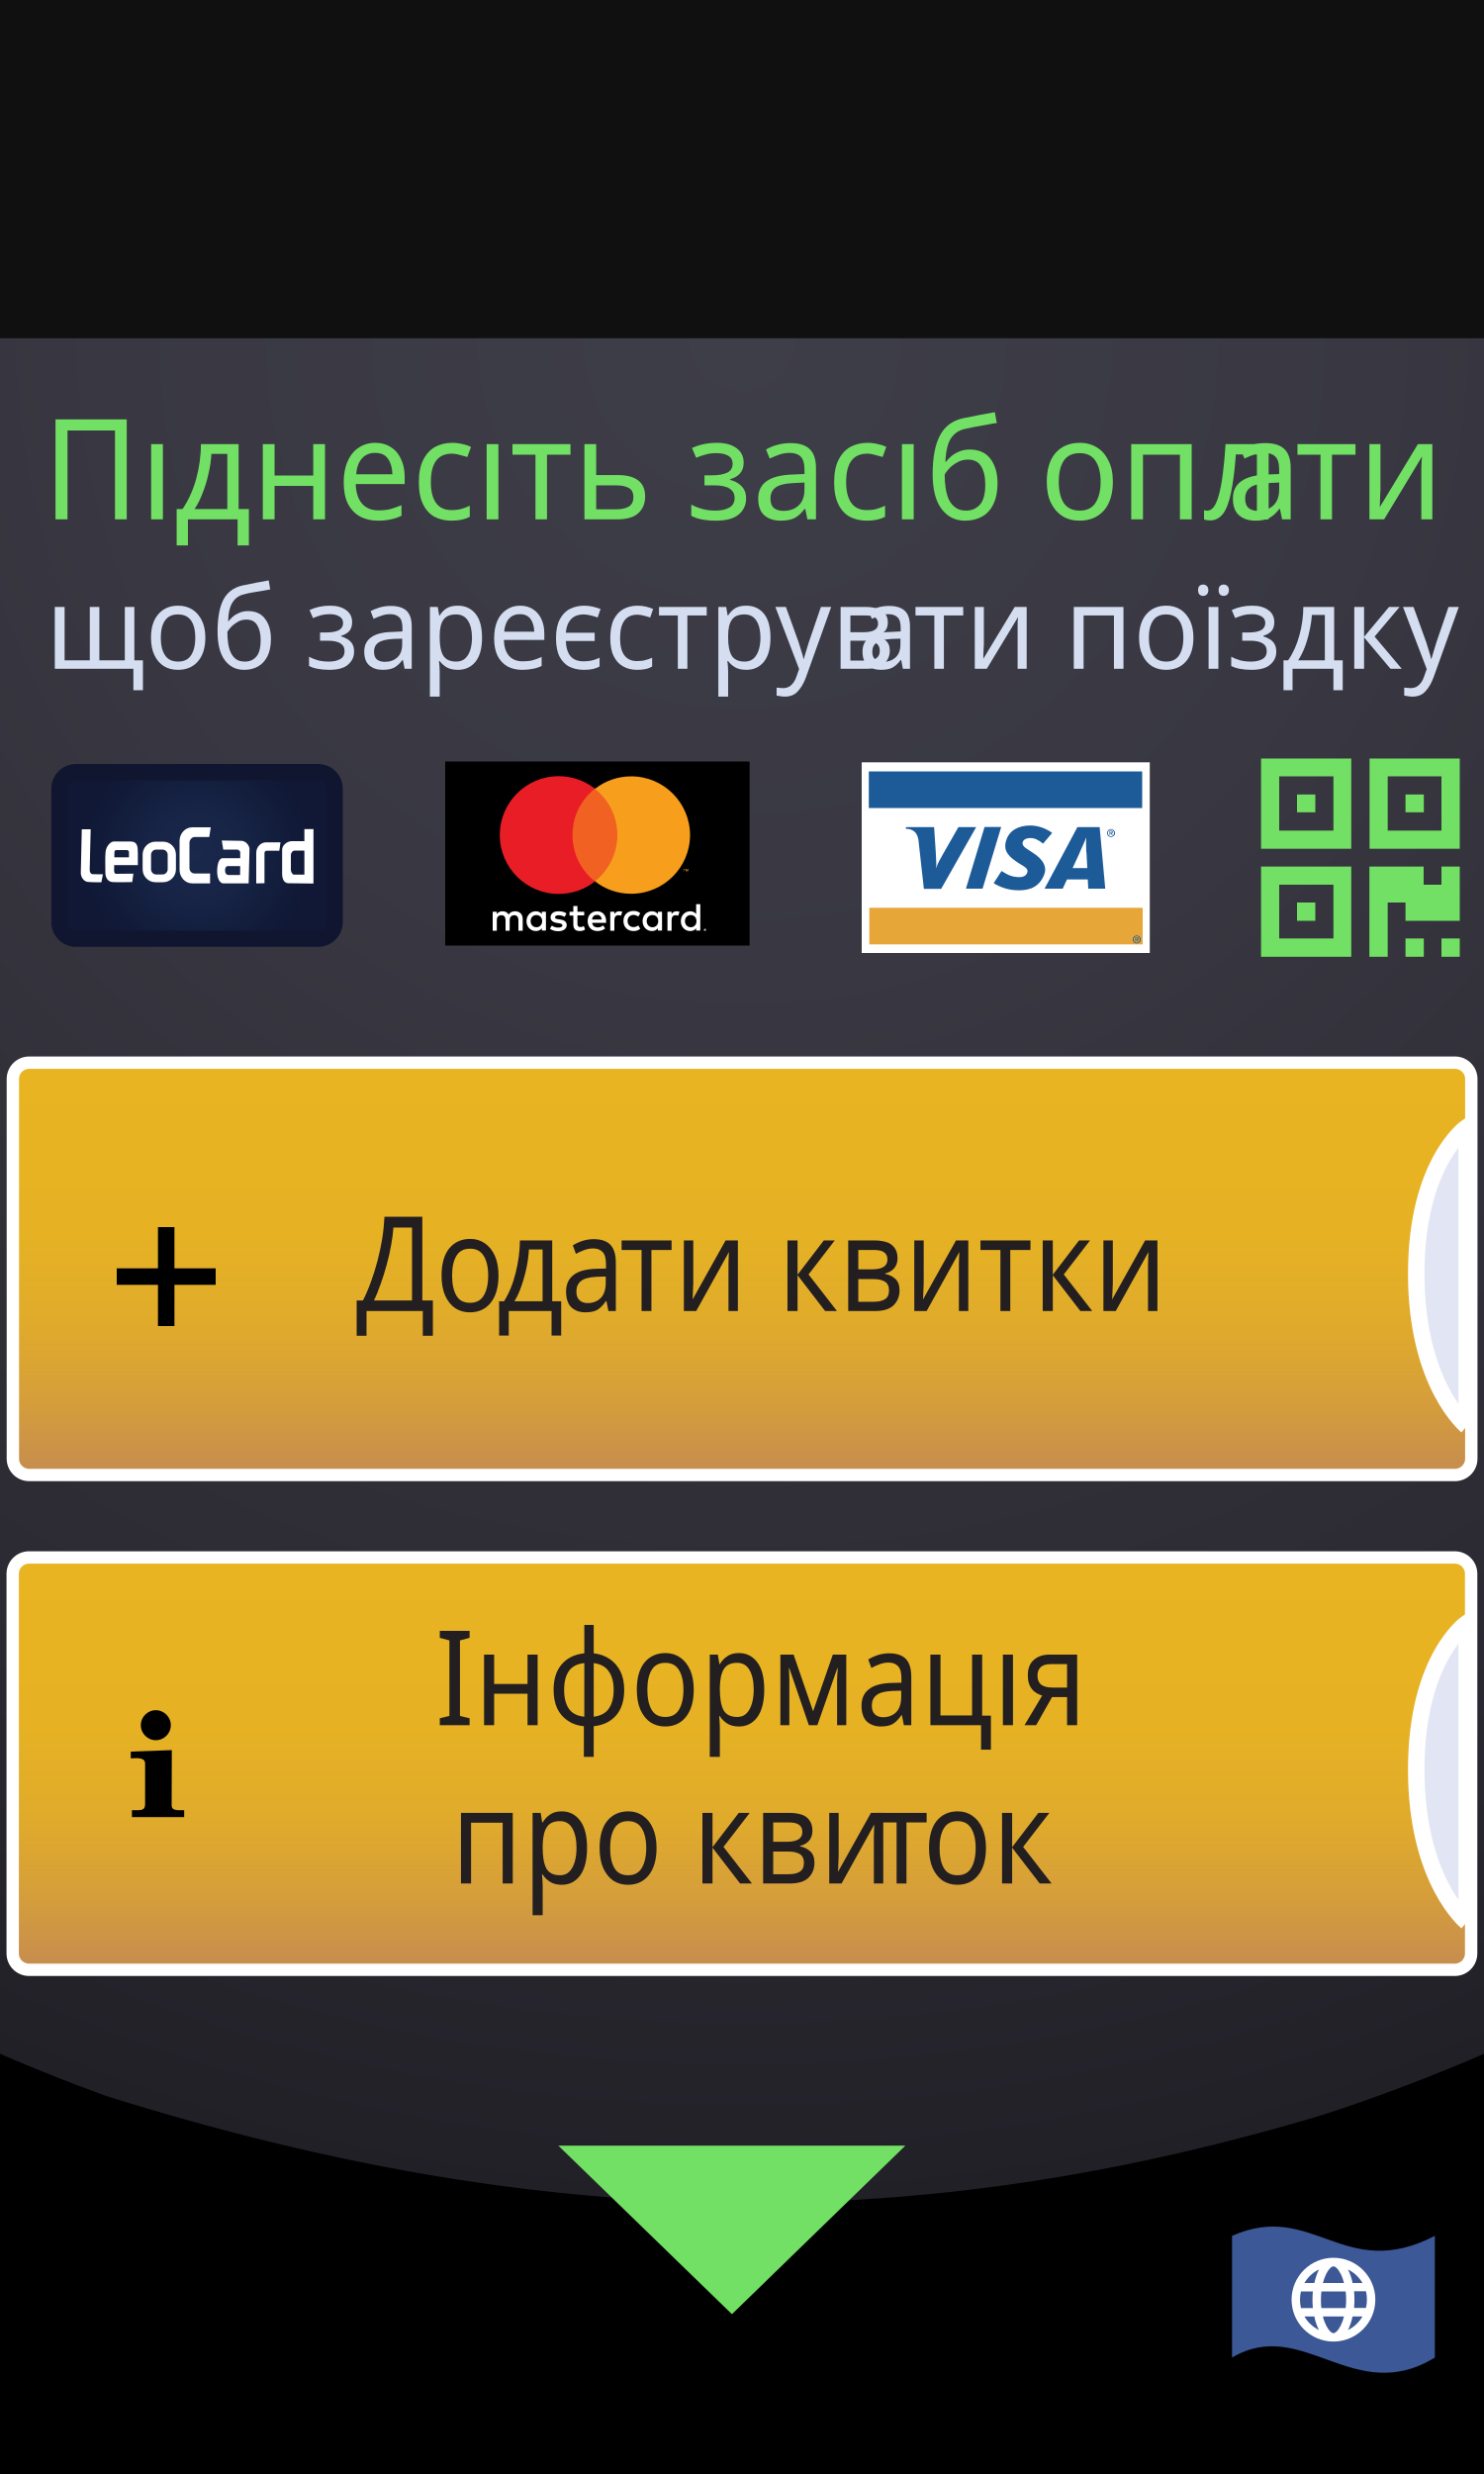
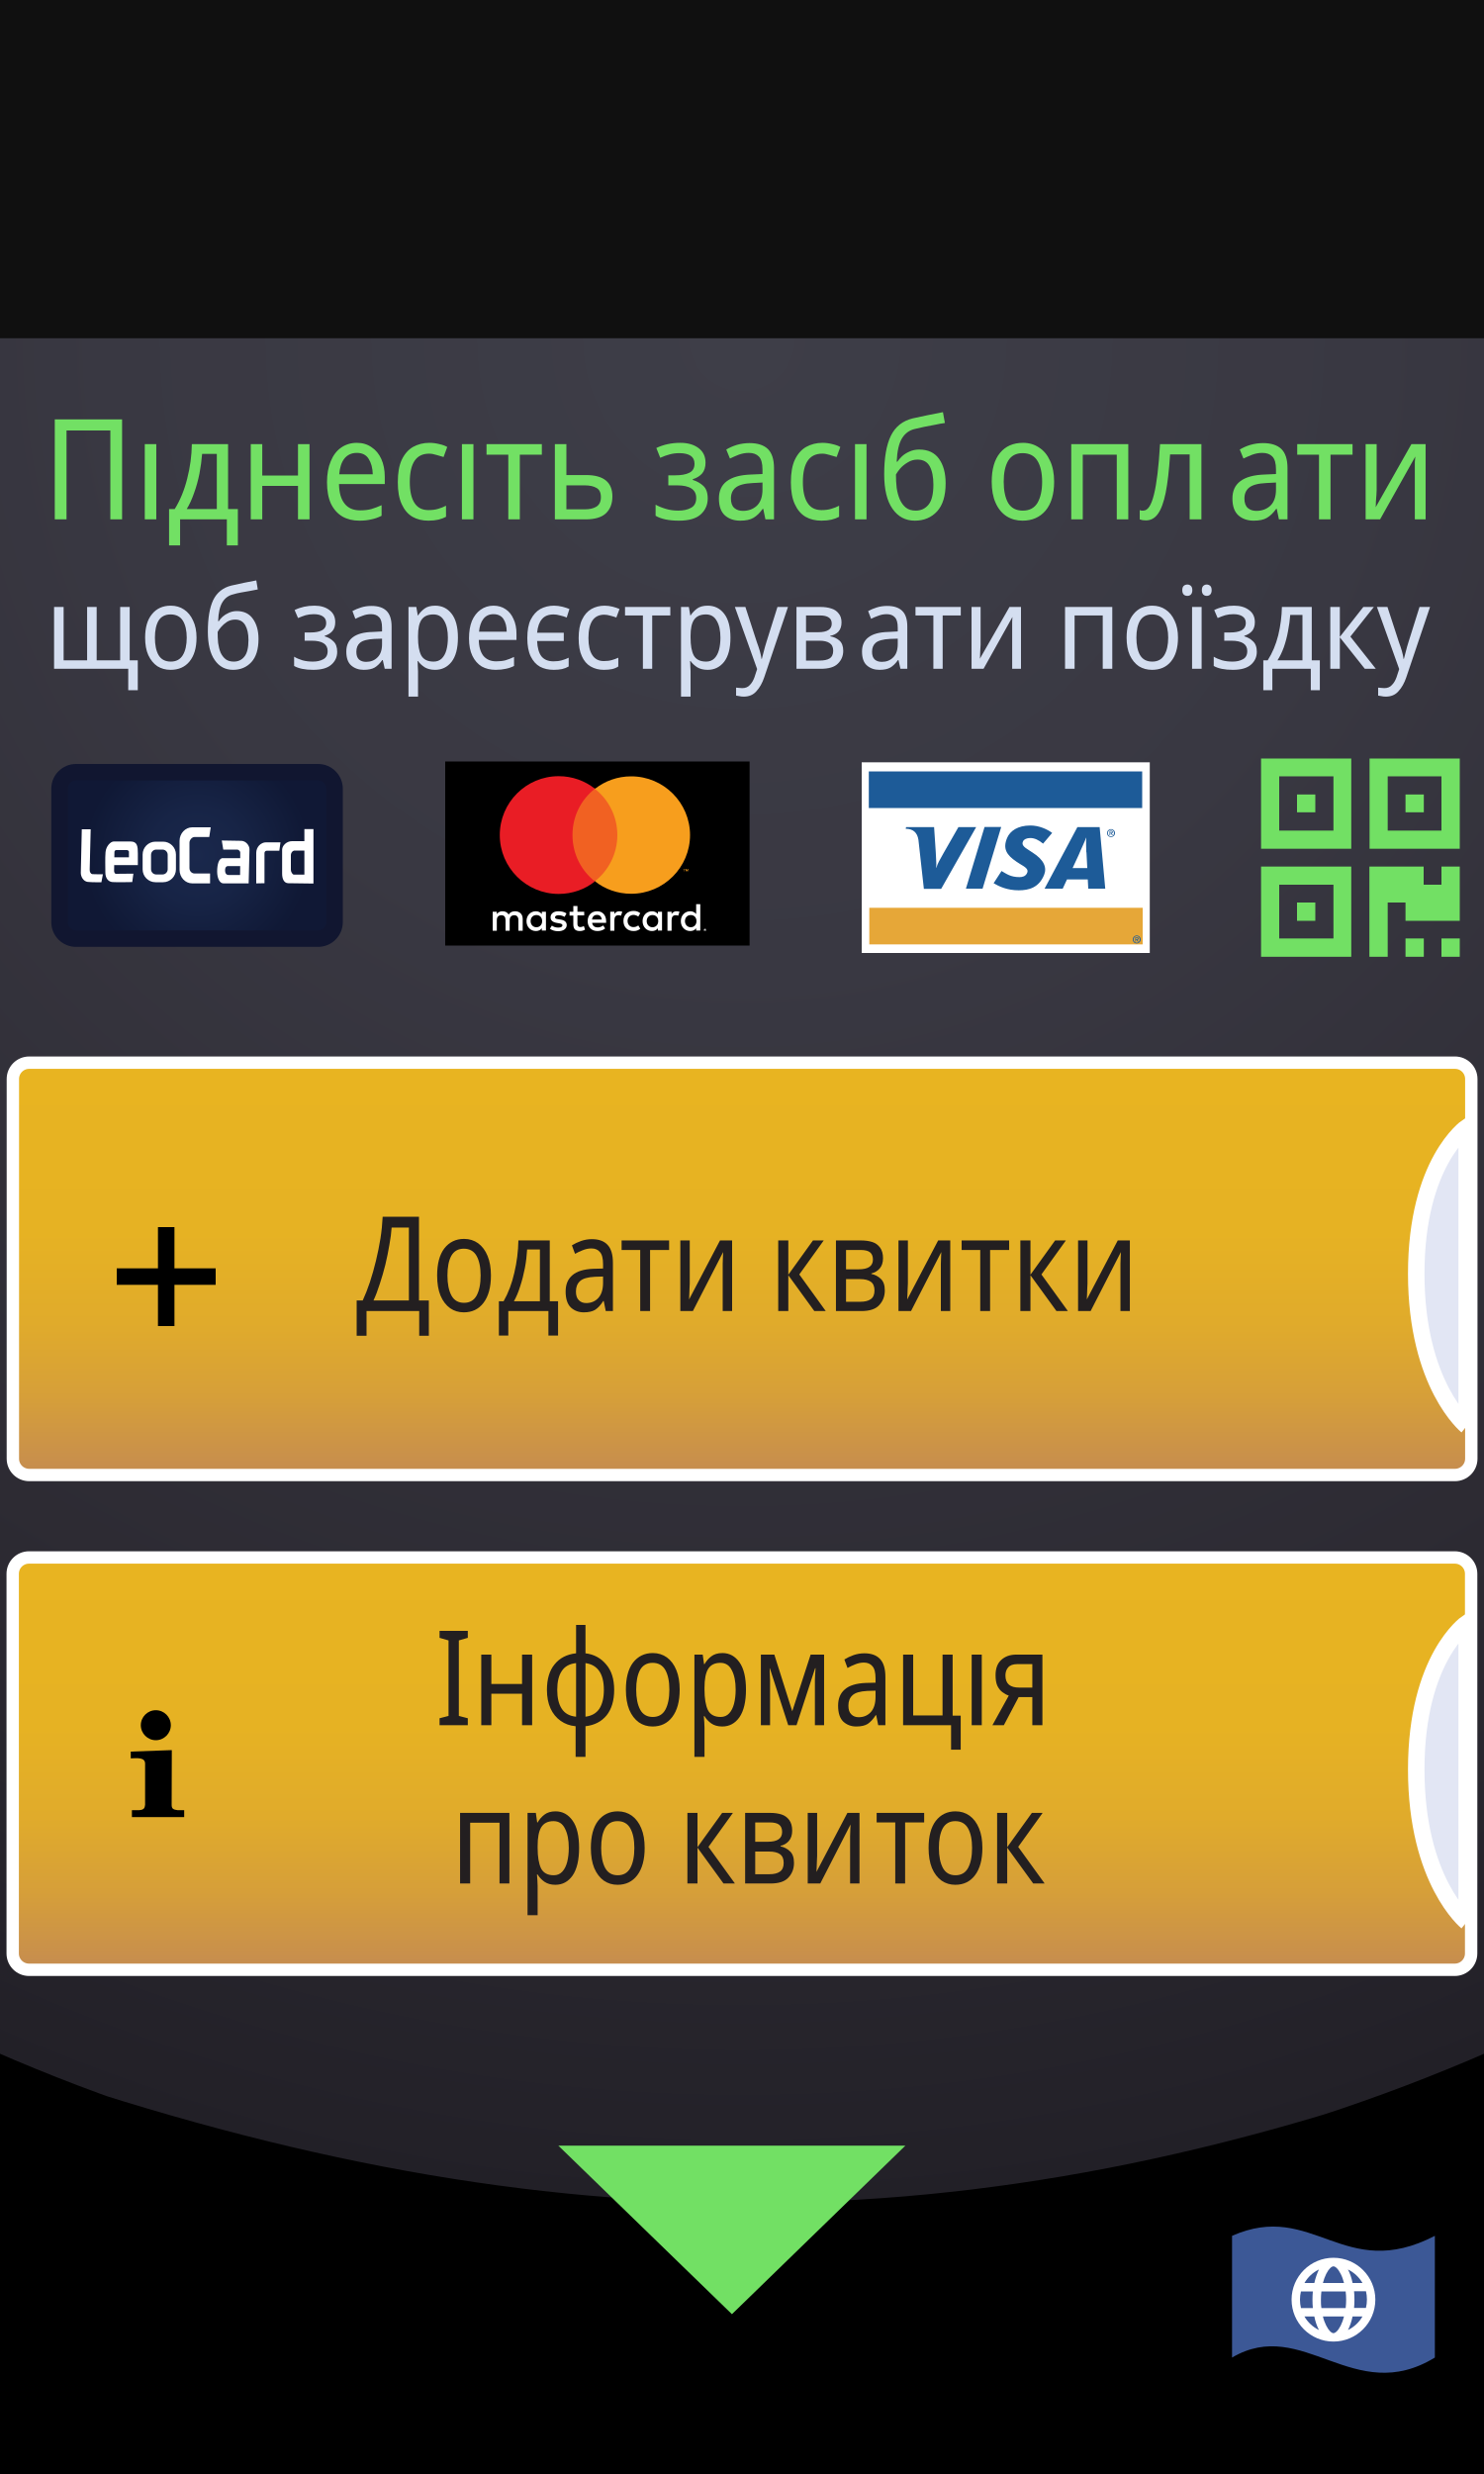
<svg xmlns="http://www.w3.org/2000/svg" xmlns:xlink="http://www.w3.org/1999/xlink" id="Layer_1" data-name="Layer 1" viewBox="0 0 90 150">
  <defs>
    <clipPath id="clippath">
      <path d="M0,124.94c32.17,11.32,58.55,11.66,90,0V20.51H0v104.43Z" fill="none" />
    </clipPath>
    <radialGradient id="radial-gradient" cx="45" cy="20.51" fx="45" fy="20.51" r="113.3" gradientUnits="userSpaceOnUse">
      <stop offset="0" stop-color="#3e3e48" />
      <stop offset=".34" stop-color="#393842" />
      <stop offset=".76" stop-color="#2c2a32" />
      <stop offset="1" stop-color="#222027" />
    </radialGradient>
    <radialGradient id="radial-gradient-2" cx="11.95" cy="51.86" fx="11.95" fy="51.86" r="6.89" gradientUnits="userSpaceOnUse">
      <stop offset="0" stop-color="#1a284c" />
      <stop offset=".42" stop-color="#172446" />
      <stop offset=".95" stop-color="#101936" />
      <stop offset="1" stop-color="#101835" />
    </radialGradient>
    <linearGradient id="linear-gradient" x1="45" y1="64.43" x2="45" y2="89.43" gradientUnits="userSpaceOnUse">
      <stop offset="0" stop-color="#e8b421" />
      <stop offset=".41" stop-color="#e6b223" />
      <stop offset=".63" stop-color="#e0ab2b" />
      <stop offset=".81" stop-color="#d69f39" />
      <stop offset=".97" stop-color="#c88f4c" />
      <stop offset="1" stop-color="#c58c51" />
    </linearGradient>
    <linearGradient id="linear-gradient-2" x1="45" y1="94.43" x2="45" y2="119.43" xlink:href="#linear-gradient" />
  </defs>
  <g id="Screen_main" data-name="Screen main">
    <rect id="Background" x="0" y="0" width="90" height="150" fill="#101010" />
    <rect id="Background-2" data-name="Background" x="0" y="120.2" width="90" height="30" />
    <g id="Gray_BG_clipped" data-name="Gray BG clipped">
      <g clip-path="url(#clippath)">
        <circle cx="45" cy="20.51" r="113.3" fill="url(#radial-gradient)" />
      </g>
    </g>
    <g id="Header_group" data-name="Header group">
-       <text transform="translate(2.76 40.55) scale(.95 1)" fill="#d4def0" font-family="DroidSans, 'Droid Sans'" font-size="7">
+       <text transform="translate(2.76 40.55) scale(.95 1)" fill="#d4def0" font-family="NotoSansDisplay, 'Noto Sans Display'" font-size="7">
        <tspan x="0" y="0">щоб зареєструв</tspan>
        <tspan x="51.83" y="0" letter-spacing="-.02em">а</tspan>
        <tspan x="55.4" y="0">ти поїздку</tspan>
      </text>
-       <text transform="translate(2.58 31.49) scale(.95 1)" fill="#72e064" font-family="DroidSans, 'Droid Sans'" font-size="8.5">
+       <text transform="translate(2.58 31.49) scale(.95 1)" fill="#72e064" font-family="NotoSansDisplay, 'Noto Sans Display'" font-size="8.5">
        <tspan x="0" y="0">Пıднесıть засıб опл</tspan>
        <tspan x="75.6" y="0" letter-spacing="-.02em">а</tspan>
        <tspan x="79.94" y="0" letter-spacing="0em">ти</tspan>
      </text>
      <g id="LeoCard_logo" data-name="LeoCard logo">
        <rect x="3.61" y="46.82" width="16.68" height="10.09" rx="1" ry="1" fill="url(#radial-gradient-2)" stroke="#111630" stroke-miterlimit="10" />
        <path d="M4.96,50.28h.54s-.05,2.27-.06,2.43.06.28.17.29.63.01.63.01l-.09.48s-.57.01-.83-.02-.42-.31-.42-.55.06-2.64.06-2.64Z" fill="#fff" />
        <path d="M6.92,52.81c0,.07.05.17.1.17.06,0,1.07-.01,1.07-.01h0l-.07.51s-.95.02-1.2,0c-.26-.02-.43-.24-.43-.58s-.02-.86.01-1.23c.03-.37.31-.65.5-.65s.65,0,1.02,0c.41,0,.44.3.44.72s0,.71,0,.71h-1.43s-.02-.47-.02-.47h.91s0-.32,0-.35-.07-.09-.12-.09-.61,0-.64,0c-.07,0-.12.05-.12.12,0,.04-.02.81-.02,1.12Z" fill="#fff" />
        <path d="M9.89,51.03h-.46c-.43,0-.78.35-.78.78v.9c0,.43.35.78.78.78h.46c.43,0,.78-.35.78-.78v-.9c0-.43-.35-.78-.78-.78ZM10.17,52.7c0,.18-.14.32-.32.32h-.37c-.18,0-.32-.14-.32-.32v-.87c0-.18.14-.32.32-.32h.37c.18,0,.32.14.32.32v.87Z" fill="#fff" />
        <path d="M11.8,52.96c-.15,0-.31-.12-.31-.33v-1.54c0-.16.15-.34.3-.34h.9s.09-.59.09-.59c0,0-.02,0-.03,0h-1.09c-.42,0-.77.37-.77.82v1.76c0,.45.34.82.77.82h1.08v-.6" fill="#fff" />
        <path d="M16.04,53.55v-1.83c0-.08.06-.14.14-.14h.76l.07-.51s-.01,0-.02,0h-.85c-.33,0-.6.29-.6.64v1.38s0,.44,0,.47" fill="#fff" />
        <path d="M13.54,51.51l-.09-.55s.91.01,1.19.02.5.29.49.53l-.05,2.05h-1.53c-.22,0-.38-.3-.38-.72s.1-.81.34-.81,1.09,0,1.09,0l-.02.48s-.68,0-.73,0-.2,0-.2.26.16.28.2.28.71,0,.71,0c0,0,.02-1.26.01-1.37,0-.07-.1-.17-.18-.17s-.83,0-.83,0Z" fill="#fff" />
        <path d="M17.49,53.55c-.27,0-.38-.27-.38-.58v-1.45c0-.25.27-.52.6-.52h.86s-.01.57-.01.57c0,0-.58,0-.69,0s-.23.12-.23.29,0,.77,0,.88.09.29.19.29.63,0,.63,0v-2.76s.55,0,.55,0v3.3" fill="#fff" />
      </g>
      <g id="Mastercard_logo" data-name="Mastercard logo">
        <rect x="27" y="46.17" width="18.46" height="11.16" />
        <path d="M31.7,56.43v-.72c0-.27-.17-.45-.45-.46-.15,0-.3.04-.4.2-.08-.13-.2-.2-.38-.2-.12,0-.24.04-.34.17v-.14h-.25v1.15h.25v-.64c0-.2.11-.3.28-.3s.25.11.25.3v.64h.25v-.64c0-.2.12-.3.28-.3s.25.11.25.3v.64h.25ZM35.43,55.28h-.41v-.35h-.25v.35h-.23v.23h.23v.52c0,.27.1.42.4.42.11,0,.23-.03.31-.09l-.07-.21c-.07.04-.16.06-.22.06-.12,0-.17-.08-.17-.19v-.52h.41v-.23ZM37.56,55.25c-.14,0-.24.07-.3.17v-.14h-.25v1.15h.25v-.64c0-.19.08-.3.24-.3.05,0,.1,0,.16.03l.08-.24c-.06-.02-.13-.03-.18-.03h0ZM34.34,55.37c-.12-.08-.29-.12-.47-.12-.29,0-.48.14-.48.37,0,.19.14.3.4.34l.12.02c.14.02.2.06.2.12,0,.09-.09.14-.26.14s-.3-.06-.38-.12l-.12.19c.14.1.31.15.5.15.33,0,.52-.16.52-.37,0-.2-.15-.31-.4-.34l-.12-.02c-.11-.01-.19-.04-.19-.11,0-.08.08-.13.22-.13.15,0,.29.06.36.1l.11-.2ZM41.03,55.25c-.14,0-.24.07-.3.17v-.14h-.25v1.15h.25v-.64c0-.19.08-.3.24-.3.05,0,.1,0,.16.03l.08-.24c-.06-.02-.13-.03-.18-.03h0ZM37.81,55.85c0,.35.24.6.61.6.17,0,.29-.04.41-.14l-.12-.2c-.09.07-.19.1-.3.1-.2,0-.35-.15-.35-.37s.15-.36.35-.37c.11,0,.21.04.3.1l.12-.2c-.12-.1-.24-.14-.41-.14-.37,0-.61.25-.61.6h0ZM40.15,55.85v-.57h-.25v.14c-.08-.1-.2-.17-.36-.17-.32,0-.57.25-.57.6s.25.6.57.6c.16,0,.28-.06.36-.17v.14h.25v-.57ZM39.22,55.85c0-.2.13-.37.35-.37s.35.16.35.37-.14.37-.35.37-.35-.17-.35-.37h0ZM36.21,55.25c-.34,0-.57.24-.57.6s.24.6.59.6c.17,0,.33-.04.47-.16l-.12-.18c-.1.08-.22.12-.33.12-.16,0-.31-.07-.34-.28h.85s0-.06,0-.1c0-.36-.22-.6-.54-.6h0ZM36.21,55.47c.16,0,.26.1.29.28h-.6c.03-.17.13-.28.3-.28h0ZM42.47,55.85v-1.03h-.25v.6c-.08-.1-.2-.17-.36-.17-.32,0-.57.25-.57.6s.25.6.57.6c.16,0,.28-.06.36-.17v.14h.25v-.57ZM42.76,56.32s.02,0,.03,0c0,0,.02,0,.02.02,0,0,.01.01.02.02,0,0,0,.02,0,.03s0,.02,0,.03c0,0,0,.02-.02.02,0,0-.01.01-.02.02,0,0-.02,0-.03,0s-.02,0-.03,0c0,0-.02,0-.02-.02,0,0-.01-.01-.02-.02,0,0,0-.02,0-.03s0-.02,0-.03c0,0,0-.02.02-.02,0,0,.01-.01.02-.02s.02,0,.03,0ZM42.76,56.45s.02,0,.02,0c0,0,.01,0,.02-.01,0,0,0-.01.01-.02,0,0,0-.01,0-.02s0-.02,0-.02c0,0,0-.01-.01-.02,0,0-.01,0-.02-.01,0,0-.01,0-.02,0s-.02,0-.02,0c0,0-.01,0-.02.01,0,0,0,.01-.01.02,0,0,0,.01,0,.02s0,.02,0,.02c0,0,0,.01.01.02,0,0,.01,0,.02.01,0,0,.01,0,.02,0ZM42.76,56.36s.02,0,.02,0c0,0,0,0,0,.02,0,0,0,.01,0,.01,0,0,0,0-.02,0l.02.03h-.02l-.02-.03h0v.03h-.01v-.07h.03ZM42.75,56.37v.02h.02s0,0,0,0c0,0,0,0,0,0s0,0,0,0c0,0,0,0,0,0h-.02ZM41.54,55.85c0-.2.13-.37.35-.37s.35.16.35.37-.14.37-.35.37-.35-.17-.35-.37h0ZM33.11,55.85v-.57h-.25v.14c-.08-.1-.2-.17-.36-.17-.32,0-.57.25-.57.6s.25.6.57.6c.16,0,.28-.06.36-.17v.14h.25v-.57ZM32.18,55.85c0-.2.13-.37.35-.37s.35.16.35.37-.14.37-.35.37-.35-.17-.35-.37Z" fill="#fff" />
        <g>
          <rect x="34.52" y="47.81" width="3.12" height="5.61" fill="#f16122" />
          <path d="M34.72,50.62c0-1.14.53-2.15,1.36-2.8-.61-.48-1.37-.76-2.2-.76-1.97,0-3.57,1.6-3.57,3.57s1.6,3.57,3.57,3.57c.83,0,1.6-.28,2.2-.76-.83-.65-1.36-1.67-1.36-2.8Z" fill="#e91d25" />
          <path d="M41.85,50.62c0,1.97-1.6,3.57-3.57,3.57-.83,0-1.6-.28-2.2-.76.83-.65,1.36-1.67,1.36-2.8s-.53-2.15-1.36-2.8c.61-.48,1.37-.76,2.2-.76,1.97,0,3.57,1.6,3.57,3.57Z" fill="#f79e1d" />
          <path d="M41.51,52.83v-.11h.05v-.02h-.12v.02h.05v.11h.03ZM41.74,52.83v-.14h-.04l-.04.1-.04-.1h-.04v.14h.03v-.1l.04.09h.03l.04-.09v.1h.03Z" fill="#f79e1d" />
        </g>
      </g>
      <g id="Visa_logo" data-name="Visa logo">
        <path d="M69.73,57.78h-17.47v-11.56h17.47v11.56Z" fill="#fff" fill-rule="evenodd" />
        <path d="M58.58,53.88l1.13-3.74h1.01l-1.13,3.74h-1.01ZM58.13,50.14l-.91,1.59c-.23.42-.37.63-.43.89h-.01c.02-.33-.03-.74-.03-.97l-.1-1.5h-1.7l-.02.1c.44,0,.7.22.77.67l.33,2.97h1.05l2.12-3.74h-1.06ZM66,53.88l-.03-.56h-1.26s-.26.56-.26.56h-1.1l1.99-3.73h1.35l.34,3.73h-1.03,0ZM65.88,51.67c-.01-.28-.02-.65,0-.88h-.01c-.06.19-.33.74-.44,1.02l-.38.82h.89l-.05-.96ZM61.79,53.98c-.71,0-1.19-.23-1.53-.43l.48-.74c.3.17.54.37,1.09.37.18,0,.35-.05.44-.21.14-.24-.03-.37-.43-.6l-.2-.13c-.59-.4-.84-.78-.56-1.44.18-.42.64-.75,1.41-.75.53,0,1.03.23,1.32.45l-.55.65c-.28-.23-.52-.34-.78-.34-.21,0-.38.08-.43.19-.11.21.03.35.34.54l.23.15c.71.45.88.92.7,1.36-.31.76-.91.93-1.54.93h0ZM67.33,50.64h-.04v-.27h.1c.06,0,.1.02.1.08,0,.05-.03.07-.07.07l.07.12h-.05l-.07-.11h-.04v.11h0ZM67.38,50.49s.06,0,.06-.04c0-.03-.03-.04-.06-.04h-.05v.08h.05ZM67.38,50.75c-.14,0-.24-.1-.24-.24,0-.14.11-.24.24-.24s.24.1.24.24-.11.24-.24.24ZM67.38,50.31c-.1,0-.19.08-.19.2,0,.11.07.2.19.2.1,0,.18-.08.18-.2s-.08-.2-.18-.2Z" fill="#1d5b98" fill-rule="evenodd" />
        <path d="M69.3,55.04h-16.58v2.22h16.58v-2.22h0Z" fill="#e6a738" fill-rule="evenodd" />
        <path d="M69.27,46.77h-16.58v2.22h16.58v-2.22ZM68.89,57.1h-.04v-.27h.1c.06,0,.1.02.1.08,0,.05-.03.07-.07.07l.07.12h-.05l-.07-.11h-.04v.11h0ZM68.94,56.95s.06,0,.06-.04c0-.03-.03-.04-.06-.04h-.05v.08h.05ZM68.94,57.2c-.14,0-.24-.1-.24-.24,0-.14.11-.24.24-.24s.24.1.24.24-.11.24-.24.24ZM68.94,56.76c-.1,0-.19.08-.19.2,0,.11.07.2.19.2.1,0,.18-.08.18-.2s-.08-.2-.18-.2Z" fill="#1d5b98" fill-rule="evenodd" />
      </g>
      <g id="QR_icon" data-name="QR icon">
        <g>
          <polygon points="86.34 52.54 86.34 53.64 87.42 53.64 87.42 52.54 88.53 52.54 88.53 55.83 85.24 55.83 85.24 54.72 84.16 54.72 84.16 58.01 83.05 58.01 83.05 52.54 86.34 52.54" fill="#72e064" />
          <rect x="87.42" y="56.9" width="1.11" height="1.11" fill="#72e064" />
          <rect x="85.24" y="56.9" width="1.11" height="1.11" fill="#72e064" />
          <g>
            <path d="M81.95,52.54v5.47h-5.47v-5.47h5.47ZM77.58,53.64v3.26h3.29v-3.26h-3.29Z" fill="#72e064" />
            <rect x="78.66" y="54.72" width="1.11" height="1.11" fill="#72e064" />
          </g>
        </g>
        <g>
          <path d="M88.53,45.99v5.47h-5.47v-5.47h5.47ZM84.16,47.07v3.29h3.26v-3.29h-3.26Z" fill="#72e064" />
          <rect x="85.24" y="48.17" width="1.11" height="1.08" fill="#72e064" />
        </g>
        <g>
          <path d="M81.95,45.99v5.47h-5.47v-5.47h5.47ZM77.58,47.07v3.29h3.29v-3.29h-3.29Z" fill="#72e064" />
          <rect x="78.66" y="48.17" width="1.11" height="1.08" fill="#72e064" />
        </g>
      </g>
    </g>
    <g id="Ticket_add_button" data-name="Ticket add button">
      <rect x=".78" y="64.43" width="88.45" height="25" rx=".99" ry=".99" fill="url(#linear-gradient)" stroke="#fff" stroke-miterlimit="10" stroke-width=".75" />
-       <text transform="translate(21.59 79.49) scale(.87 1)" fill="#231f20" font-family="DroidSans, 'Droid Sans'" font-size="8">
+       <text transform="translate(21.59 79.49) scale(.87 1)" fill="#231f20" font-family="NotoSansDisplay, 'Noto Sans Display'" font-size="8">
        <tspan x="0" y="0">До</tspan>
        <tspan x="9.82" y="0" letter-spacing="0em">д</tspan>
        <tspan x="14.27" y="0" letter-spacing="-.02em">а</tspan>
        <tspan x="18.36" y="0">ти квитки</tspan>
      </text>
      <path id="Buttonette" d="M88.95,86.46s-3.06-2.48-3.06-9.24,3.06-8.88,3.06-8.88v18.13Z" fill="#e2e6f4" stroke="#fff" stroke-miterlimit="10" />
      <path d="M13.08,76.9h-2.5v-2.5h-1v2.5h-2.5v1h2.5v2.5h1v-2.5h2.5v-1Z" />
    </g>
    <g id="Ticket_info_button" data-name="Ticket info button">
      <rect x=".77" y="94.43" width="88.45" height="25" rx=".99" ry=".99" fill="url(#linear-gradient-2)" stroke="#fff" stroke-miterlimit="10" stroke-width=".75" />
-       <text transform="translate(26.4 104.6) scale(.87 1)" fill="#231f20" font-family="DroidSans, 'Droid Sans'" font-size="8">
+       <text transform="translate(26.4 104.6) scale(.87 1)" fill="#231f20" font-family="NotoSansDisplay, 'Noto Sans Display'" font-size="8">
        <tspan x="0" y="0">Інформацıя</tspan>
        <tspan x="1.1" y="9.6">про кви</tspan>
        <tspan x="30.61" y="9.6" letter-spacing="-.02em">т</tspan>
        <tspan x="33.98" y="9.6">ок</tspan>
      </text>
      <path id="Buttonette-2" data-name="Buttonette" d="M88.95,116.53s-3.06-2.48-3.06-9.24,3.06-8.88,3.06-8.88v18.13Z" fill="#e2e6f4" stroke="#fff" stroke-miterlimit="10" />
      <g>
        <path d="M10.36,104.6c0,.5-.41.91-.91.91s-.91-.41-.91-.91.41-.91.91-.91.91.41.91.91Z" />
        <path d="M10.41,109.44c0,.22.1.28.35.31h.41v.42h-3.17v-.42h.45c.27-.02.33-.12.35-.32v-2.5c0-.4-.51-.33-.87-.32v-.41l2.49-.09" />
      </g>
    </g>
    <polygon id="Payment_dir_arrow" data-name="Payment dir arrow" points="33.86 130.09 54.91 130.09 44.39 140.31 33.86 130.09" fill="#72e064" />
    <g id="Lang_icon" data-name="Lang icon">
      <path d="M74.72,142.94v-7.38c4.92-2.17,6.77,2.86,12.3,0v7.38c-4.92,3.01-8-2.53-12.3,0" fill="#3c5896" fill-rule="evenodd" />
      <path d="M78.9,138.92c-.04.17-.06.34-.06.51s.02.35.06.51h.72c-.03-.34-.03-.68,0-1.01h-.72ZM79.11,138.42h.6c.07-.31.17-.59.28-.82-.37.18-.67.46-.88.82ZM82.84,138.92h-.72c.03.34.03.68,0,1.01h.72c.04-.16.06-.33.06-.51s-.02-.35-.06-.51ZM82.63,138.42c-.2-.35-.51-.64-.88-.82.12.23.22.51.28.82h.6ZM80.14,138.92c-.02.17-.03.34-.03.51s0,.34.03.51h1.47c.04-.34.04-.68,0-1.01h-1.47ZM80.23,138.42h1.28c-.05-.19-.11-.38-.2-.55-.16-.32-.33-.46-.44-.46s-.28.14-.44.46c-.08.16-.15.35-.2.55ZM79.11,140.45c.2.35.51.64.88.82-.12-.23-.22-.51-.28-.82h-.6ZM82.63,140.45h-.6c-.07.31-.16.59-.28.82.37-.18.67-.46.88-.82ZM80.23,140.45c.05.21.12.39.2.55.16.32.33.46.44.46s.28-.14.44-.46c.08-.16.15-.35.2-.55h-1.28ZM80.87,141.97c-1.4,0-2.54-1.14-2.54-2.54s1.14-2.54,2.54-2.54,2.54,1.14,2.54,2.54-1.14,2.54-2.54,2.54Z" fill="#fff" />
    </g>
  </g>
</svg>
